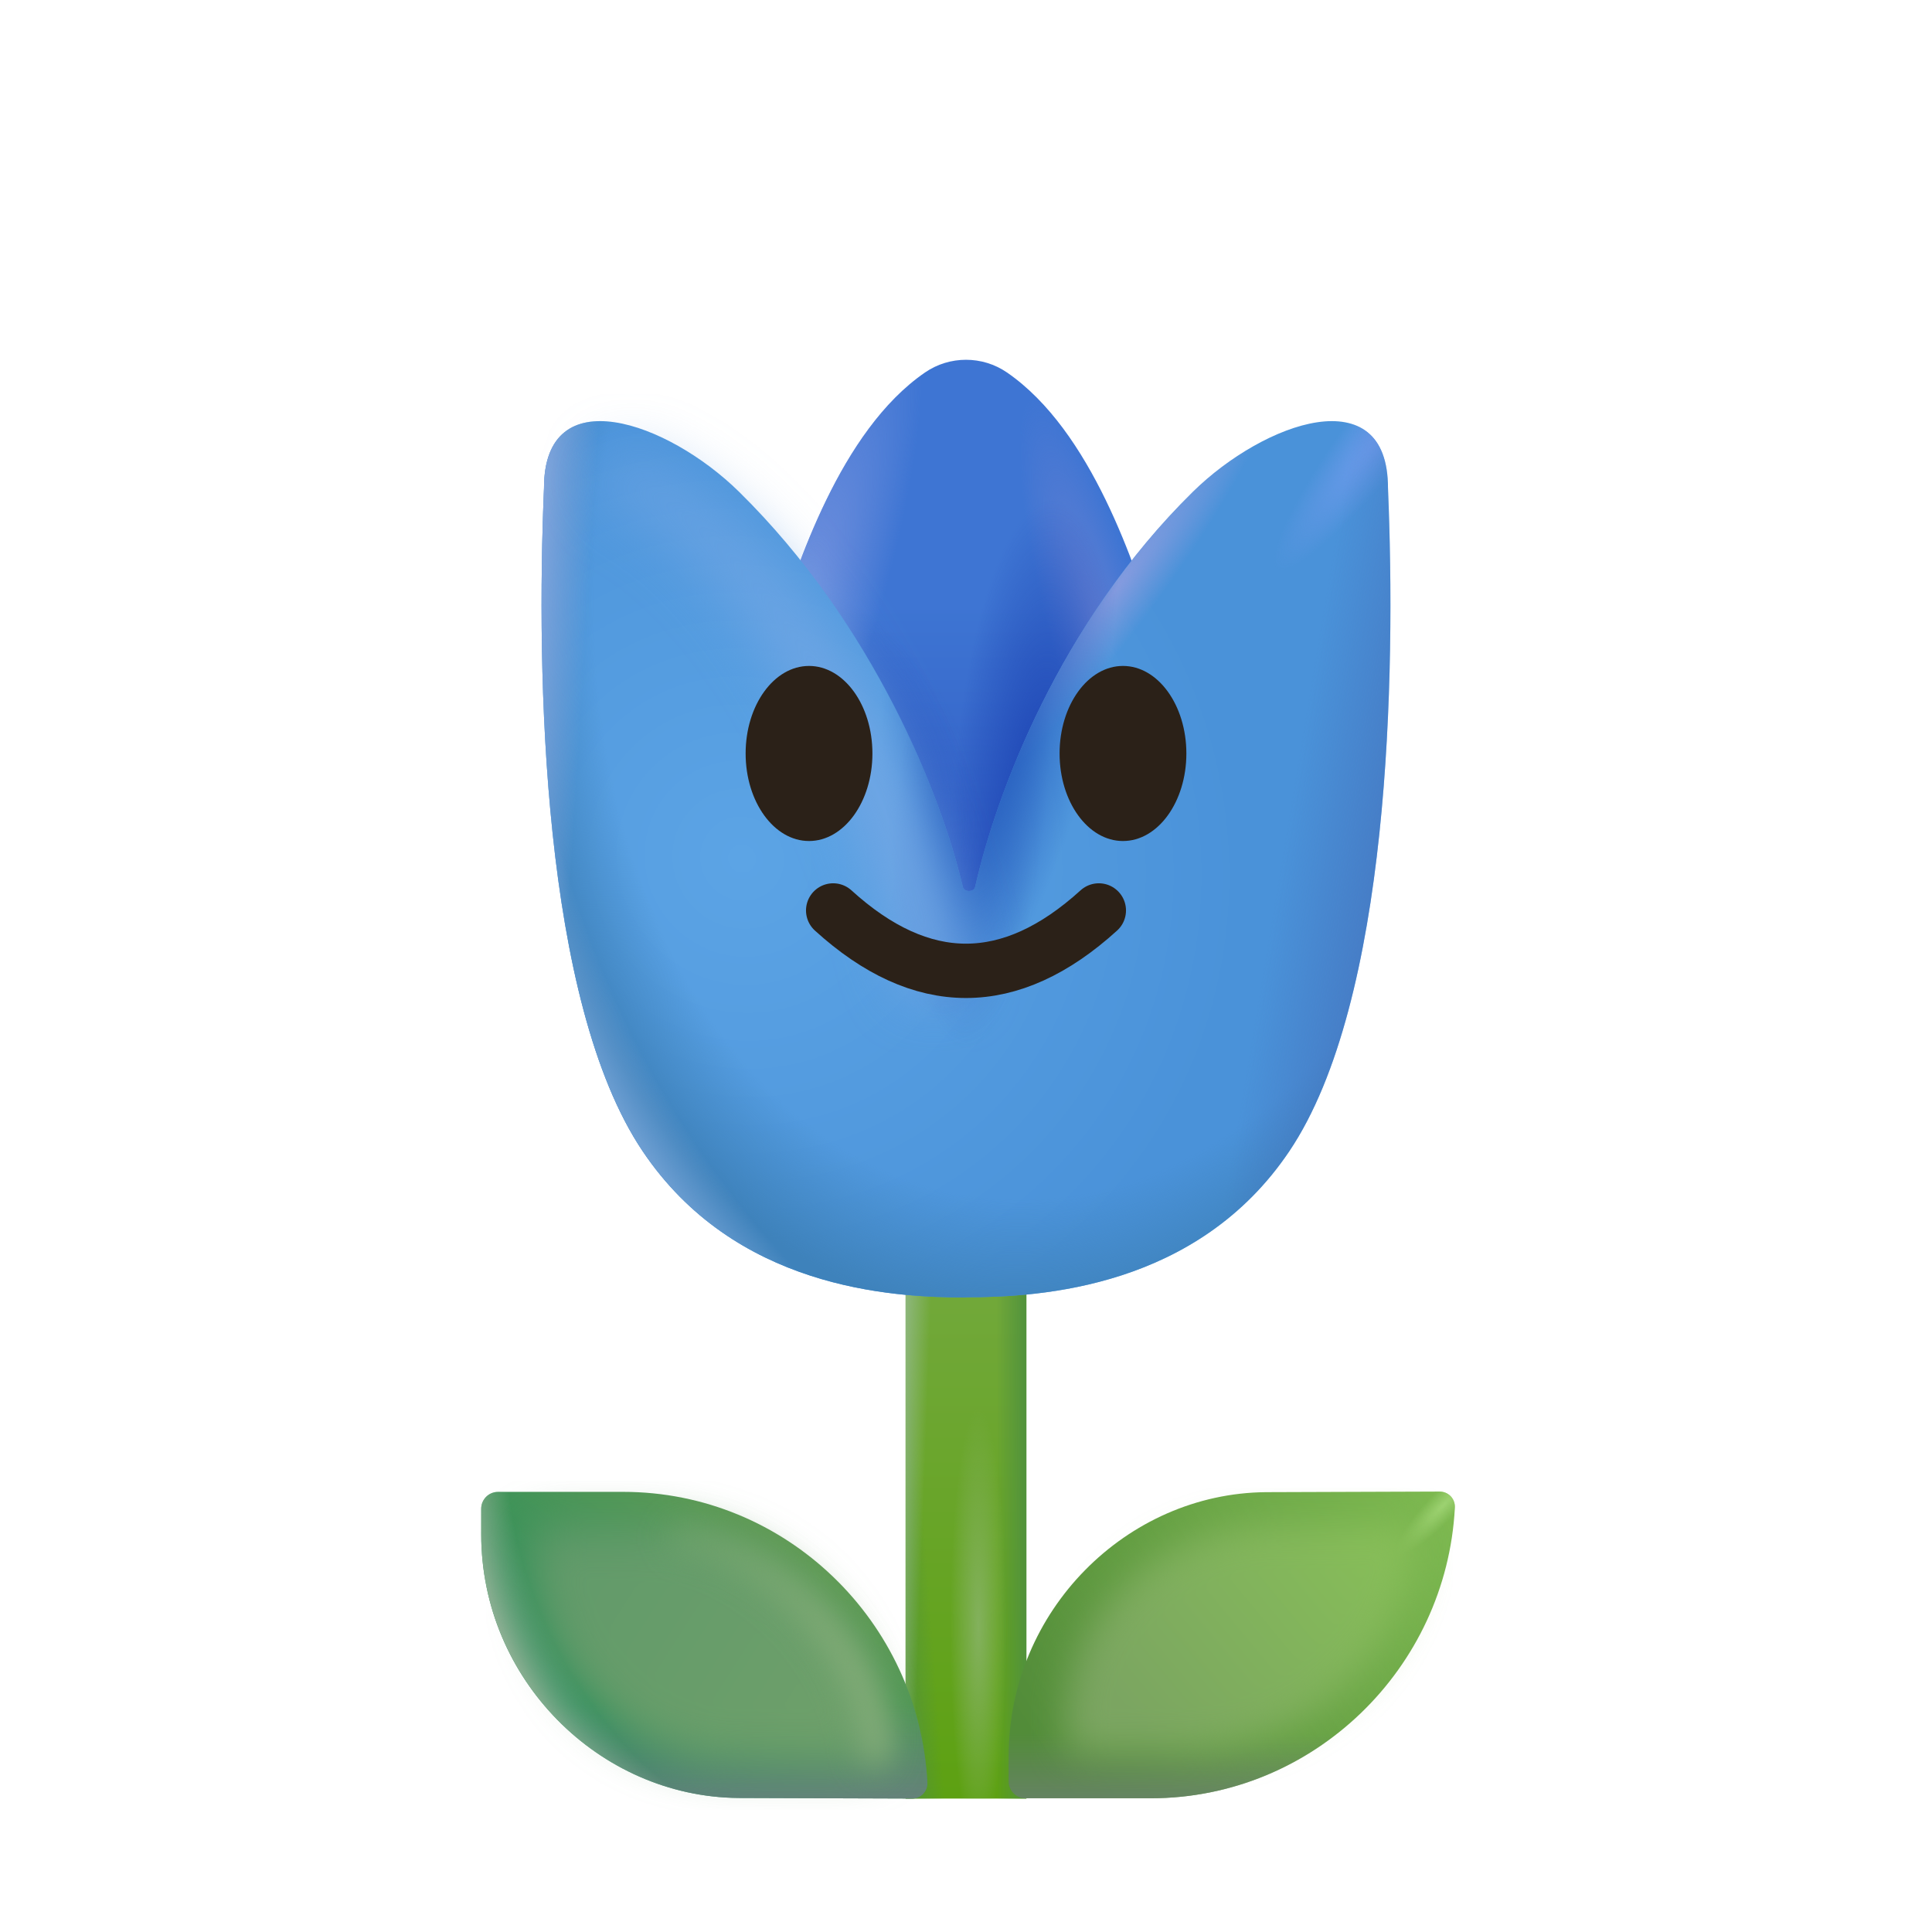
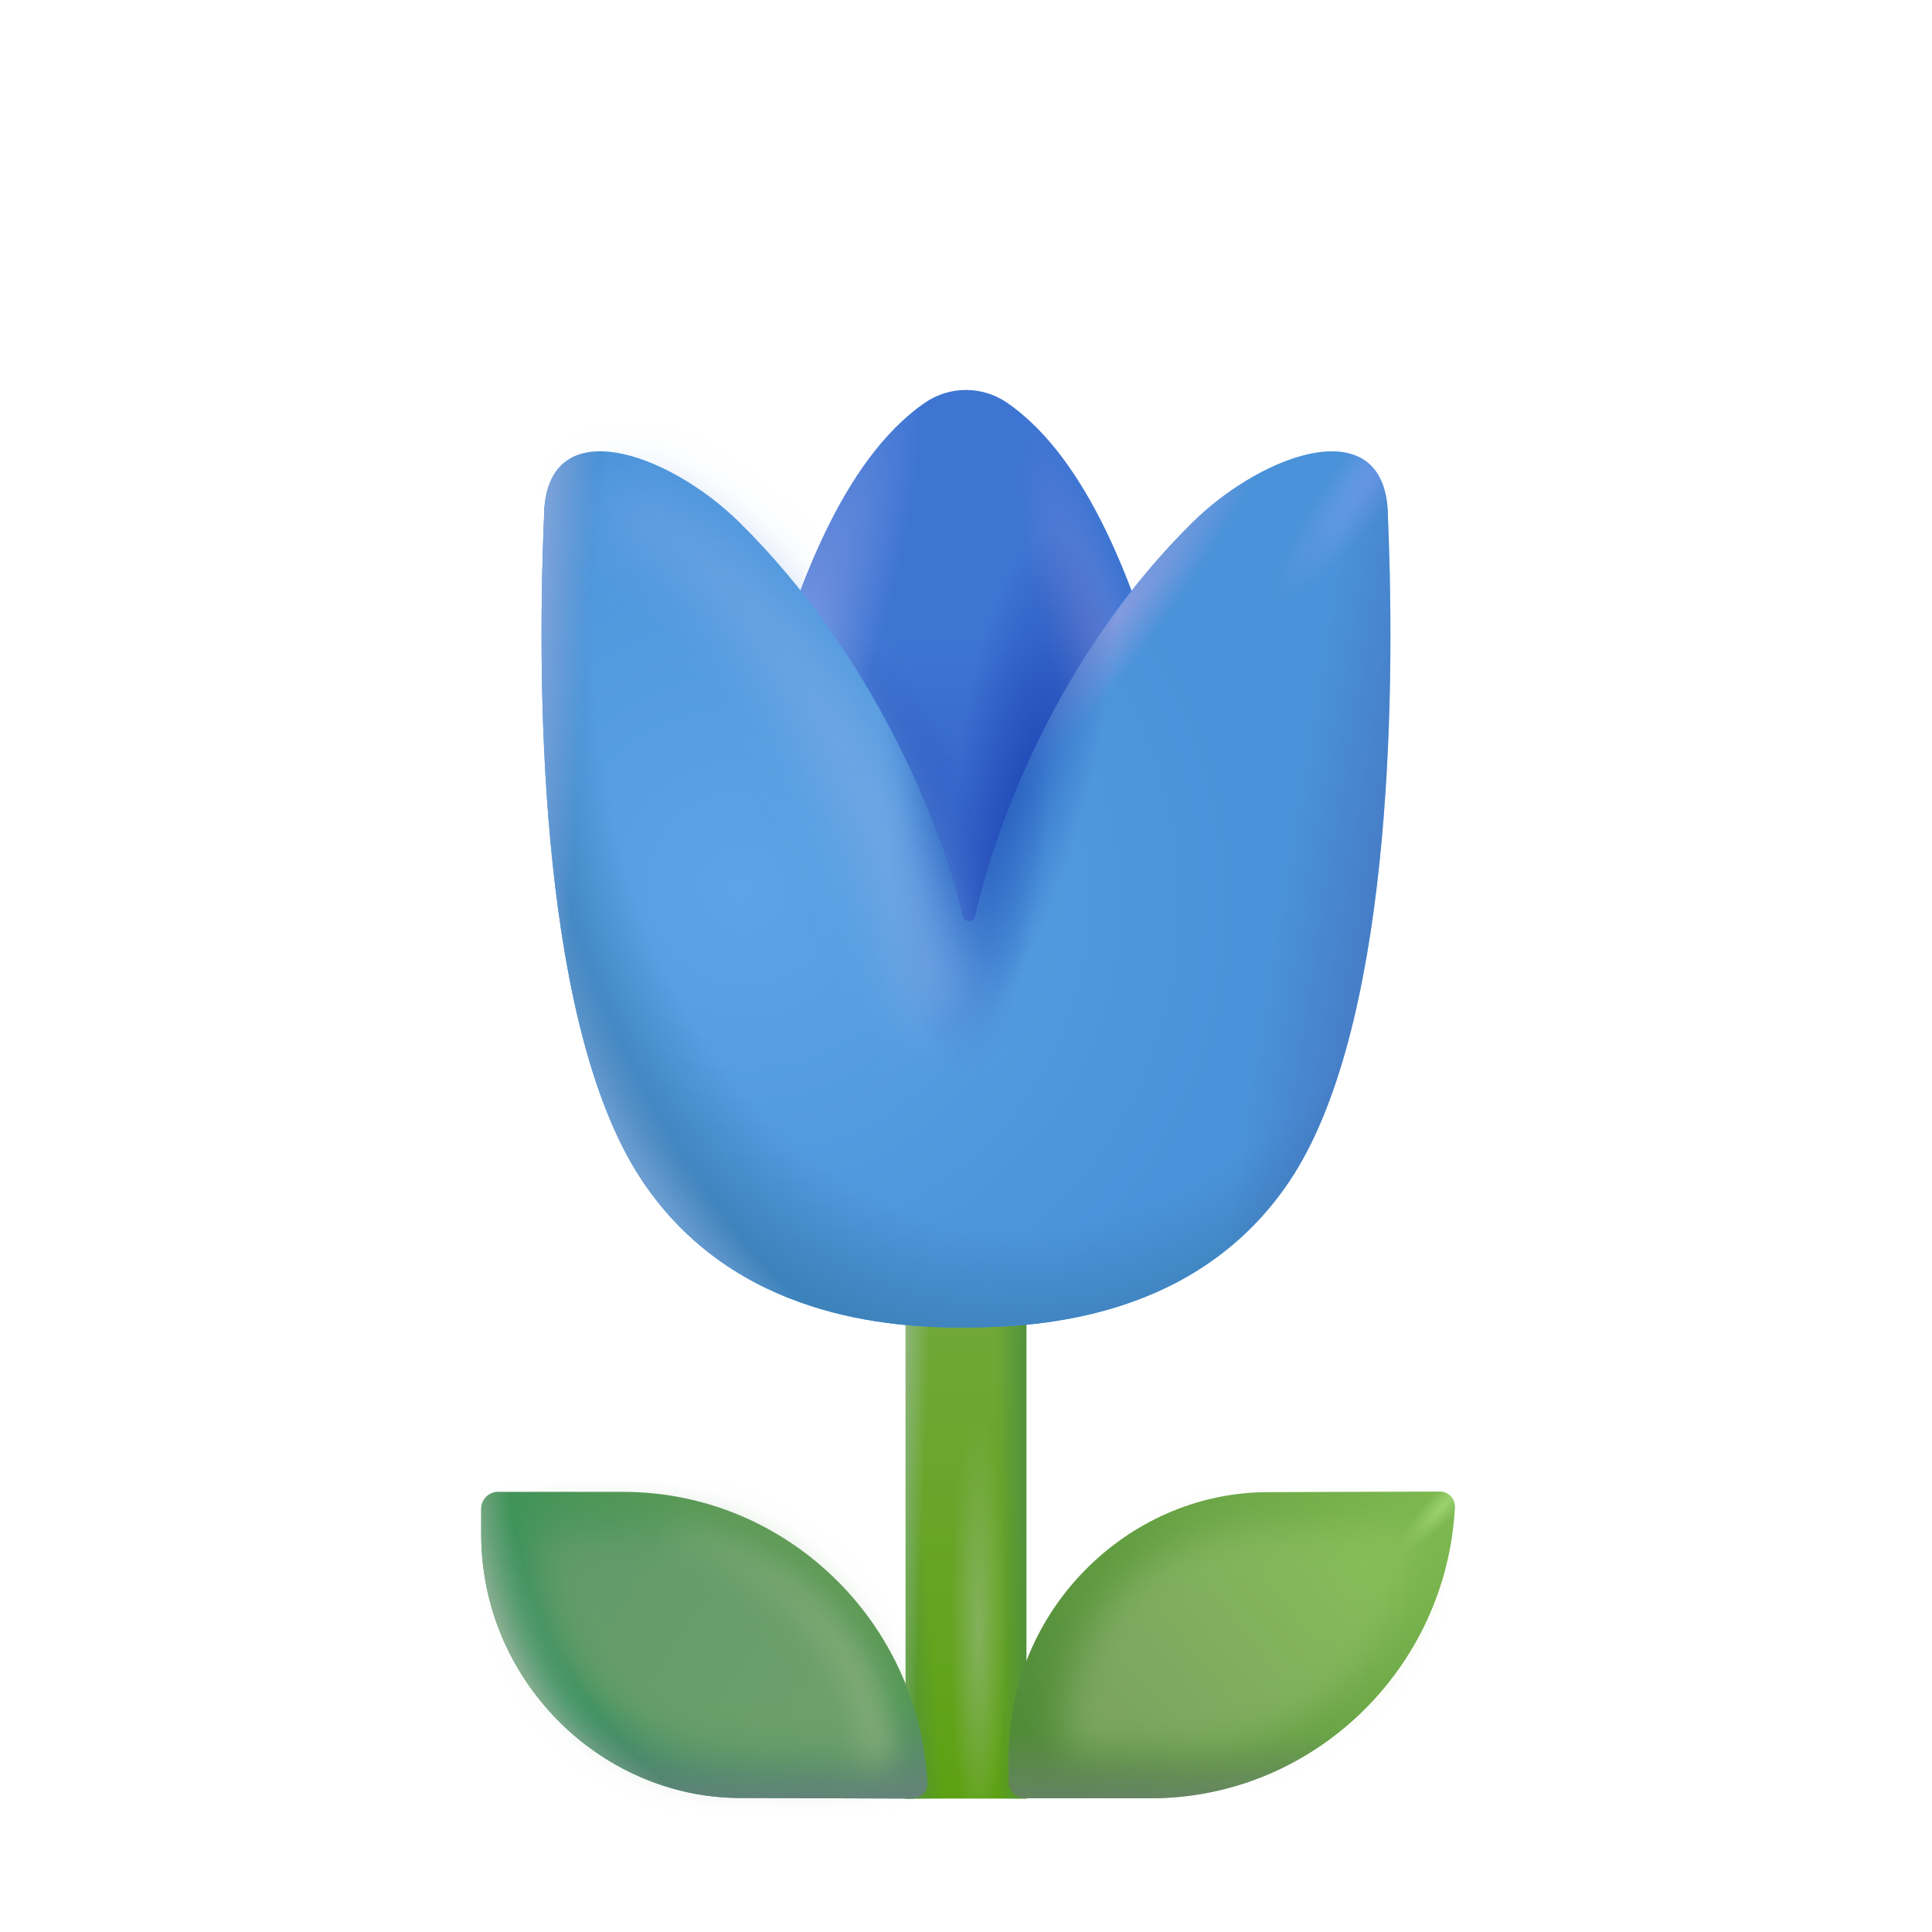
- <svg xmlns="http://www.w3.org/2000/svg" viewBox="0 0 32 32" fill="none">
+ <svg xmlns="http://www.w3.org/2000/svg" viewBox="0 0 32 32" fill="none" data-fb-stage="full" data-fb-stem-tip="16,19.66" data-fb-bloom-base="16,19.66" data-fb-overlap="0.5">
  <defs>
    <filter id="tul-filter0_f_28327_7534" x="8.056" y="24.535" width="7.218" height="5.43" filterUnits="userSpaceOnUse" color-interpolation-filters="sRGB">
      <feFlood flood-opacity="0" result="BackgroundImageFix" />
      <feBlend mode="normal" in="SourceGraphic" in2="BackgroundImageFix" result="shape" />
      <feGaussianBlur stdDeviation="0.375" result="effect1_foregroundBlur_28327_7534" />
    </filter>
    <filter id="tul-filter1_f_28327_7534" x="10.547" y="24.707" width="4.727" height="5.051" filterUnits="userSpaceOnUse" color-interpolation-filters="sRGB">
      <feFlood flood-opacity="0" result="BackgroundImageFix" />
      <feBlend mode="normal" in="SourceGraphic" in2="BackgroundImageFix" result="shape" />
      <feGaussianBlur stdDeviation="0.25" result="effect1_foregroundBlur_28327_7534" />
    </filter>
    <filter id="tul-filter2_f_28327_7534" x="17.067" y="24.644" width="6.997" height="4.988" filterUnits="userSpaceOnUse" color-interpolation-filters="sRGB">
      <feFlood flood-opacity="0" result="BackgroundImageFix" />
      <feBlend mode="normal" in="SourceGraphic" in2="BackgroundImageFix" result="shape" />
      <feGaussianBlur stdDeviation="0.3" result="effect1_foregroundBlur_28327_7534" />
    </filter>
    <filter id="tul-filter3_f_28327_7534" x="6.981" y="2.88" width="10.152" height="13.945" filterUnits="userSpaceOnUse" color-interpolation-filters="sRGB">
      <feFlood flood-opacity="0" result="BackgroundImageFix" />
      <feBlend mode="normal" in="SourceGraphic" in2="BackgroundImageFix" result="shape" />
      <feGaussianBlur stdDeviation="0.6" result="effect1_foregroundBlur_28327_7534" />
    </filter>
    <linearGradient id="tul-paint0_linear_28327_7534" x1="16.002" y1="29.795" x2="16.002" y2="20.316" gradientUnits="userSpaceOnUse">
      <stop stop-color="#5DA112" />
      <stop offset="1" stop-color="#74A93F" />
    </linearGradient>
    <linearGradient id="tul-paint1_linear_28327_7534" x1="14.878" y1="27.925" x2="15.503" y2="27.878" gradientUnits="userSpaceOnUse">
      <stop stop-color="#51923C" />
      <stop offset="1" stop-color="#51923C" stop-opacity="0" />
    </linearGradient>
    <linearGradient id="tul-paint2_linear_28327_7534" x1="17" y1="27.972" x2="16.503" y2="27.972" gradientUnits="userSpaceOnUse">
      <stop stop-color="#51923C" />
      <stop offset="1" stop-color="#51923C" stop-opacity="0" />
    </linearGradient>
    <linearGradient id="tul-paint3_linear_28327_7534" x1="14.909" y1="23.566" x2="15.347" y2="23.582" gradientUnits="userSpaceOnUse">
      <stop stop-color="#8FB87F" />
      <stop offset="1" stop-color="#8FB87F" stop-opacity="0" />
    </linearGradient>
    <radialGradient id="tul-paint4_radial_28327_7534" cx="0" cy="0" r="1" gradientUnits="userSpaceOnUse" gradientTransform="translate(16.206 26.941) rotate(90) scale(3.625 0.46875)">
      <stop stop-color="#83B15D" />
      <stop offset="1" stop-color="#83B15D" stop-opacity="0" />
    </radialGradient>
    <linearGradient id="tul-paint5_linear_28327_7534" x1="12.508" y1="24.71" x2="8.29" y2="30.421" gradientUnits="userSpaceOnUse">
      <stop offset="0.011" stop-color="#629B53" />
      <stop offset="1" stop-color="#008461" />
      <stop offset="1" stop-color="#4D9055" />
    </linearGradient>
    <linearGradient id="tul-paint6_linear_28327_7534" x1="13.883" y1="30.202" x2="13.883" y2="28.233" gradientUnits="userSpaceOnUse">
      <stop stop-color="#6F7E82" />
      <stop offset="1" stop-color="#6F7E82" stop-opacity="0" />
    </linearGradient>
    <radialGradient id="tul-paint7_radial_28327_7534" cx="0" cy="0" r="1" gradientUnits="userSpaceOnUse" gradientTransform="translate(12.7194 25.0972) rotate(158.54) scale(4.86879 6.63165)">
      <stop offset="0.841" stop-color="#92B196" stop-opacity="0" />
      <stop offset="1" stop-color="#92B196" />
    </radialGradient>
    <linearGradient id="tul-paint8_linear_28327_7534" x1="14.524" y1="28.733" x2="9.258" y2="25.374" gradientUnits="userSpaceOnUse">
      <stop stop-color="#6FA06A" />
      <stop offset="1" stop-color="#619A6A" />
    </linearGradient>
    <linearGradient id="tul-paint9_linear_28327_7534" x1="14.524" y1="27.102" x2="9.727" y2="24.352" gradientUnits="userSpaceOnUse">
      <stop stop-color="#86AD7A" />
      <stop offset="1" stop-color="#86AD7A" stop-opacity="0" />
    </linearGradient>
    <linearGradient id="tul-paint10_linear_28327_7534" x1="17.761" y1="29.785" x2="24.936" y2="25.005" gradientUnits="userSpaceOnUse">
      <stop stop-color="#528C39" />
      <stop offset="1" stop-color="#81BD52" />
    </linearGradient>
    <linearGradient id="tul-paint11_linear_28327_7534" x1="19.198" y1="30.123" x2="19.198" y2="28.717" gradientUnits="userSpaceOnUse">
      <stop stop-color="#6A806E" />
      <stop offset="1" stop-color="#6A806E" stop-opacity="0" />
    </linearGradient>
    <radialGradient id="tul-paint12_radial_28327_7534" cx="0" cy="0" r="1" gradientUnits="userSpaceOnUse" gradientTransform="translate(23.9169 24.9203) rotate(133.898) scale(1.14926 0.24366)">
      <stop stop-color="#9DD271" />
      <stop offset="1" stop-color="#9DD271" stop-opacity="0" />
    </radialGradient>
    <linearGradient id="tul-paint13_linear_28327_7534" x1="22.667" y1="25.244" x2="18.759" y2="28.478" gradientUnits="userSpaceOnUse">
      <stop stop-color="#87BE58" />
      <stop offset="1" stop-color="#7BA561" />
    </linearGradient>
    <linearGradient id="tul-paint14_linear_28327_7534" x1="16.264" y1="7.312" x2="16.264" y2="22.562" gradientUnits="userSpaceOnUse">
      <stop stop-color="#3E75D3" />
      <stop offset="1" stop-color="#1D38AD" />
    </linearGradient>
    <radialGradient id="tul-paint15_radial_28327_7534" cx="0" cy="0" r="1" gradientUnits="userSpaceOnUse" gradientTransform="translate(18.92 8.28601) rotate(164.544) scale(1.03752 5.55677)">
      <stop stop-color="#6580D3" />
      <stop offset="1" stop-color="#6580D3" stop-opacity="0" />
    </radialGradient>
    <radialGradient id="tul-paint16_radial_28327_7534" cx="0" cy="0" r="1" gradientUnits="userSpaceOnUse" gradientTransform="translate(17.6075 12.0625) rotate(-87.9454) scale(6.97323 1.92281)">
      <stop offset="0.146" stop-color="#1E46B5" />
      <stop offset="1" stop-color="#1E46B5" stop-opacity="0" />
    </radialGradient>
    <radialGradient id="tul-paint17_radial_28327_7534" cx="0" cy="0" r="1" gradientUnits="userSpaceOnUse" gradientTransform="translate(12.295 10.7813) rotate(-37.5479) scale(5.28162 6.92193)">
      <stop stop-color="#1E46B5" />
      <stop offset="0.668" stop-color="#1E46B5" stop-opacity="0" />
    </radialGradient>
    <radialGradient id="tul-paint18_radial_28327_7534" cx="0" cy="0" r="1" gradientUnits="userSpaceOnUse" gradientTransform="translate(11.8906 8.9375) rotate(18.7786) scale(1.74737 8.4415)">
      <stop stop-color="#7E97E0" />
      <stop offset="1" stop-color="#7E97E0" stop-opacity="0" />
    </radialGradient>
    <radialGradient id="tul-paint19_radial_28327_7534" cx="0" cy="0" r="1" gradientUnits="userSpaceOnUse" gradientTransform="translate(11.2325 12.7421) rotate(44.3281) scale(10.8339 10.4937)">
      <stop stop-color="#5CA4E5" />
      <stop offset="1" stop-color="#4A92D9" />
    </radialGradient>
    <radialGradient id="tul-paint20_radial_28327_7534" cx="0" cy="0" r="1" gradientUnits="userSpaceOnUse" gradientTransform="translate(17.9825 6.12498) rotate(96.9031) scale(16.4946 11.6565)">
      <stop offset="0.844" stop-color="#3E82BB" stop-opacity="0" />
      <stop offset="1" stop-color="#3E82BB" />
    </radialGradient>
    <radialGradient id="tul-paint21_radial_28327_7534" cx="0" cy="0" r="1" gradientUnits="userSpaceOnUse" gradientTransform="translate(16 8.81248) rotate(90) scale(7.9375 1.82689)">
      <stop stop-color="#2C5EBC" />
      <stop offset="1" stop-color="#2C5EBC" stop-opacity="0" />
    </radialGradient>
    <radialGradient id="tul-paint22_radial_28327_7534" cx="0" cy="0" r="1" gradientUnits="userSpaceOnUse" gradientTransform="translate(19.1511 7.03929) rotate(-53.3035) scale(5.50989 0.864094)">
      <stop stop-color="#859BDF" />
      <stop offset="1" stop-color="#859BDF" stop-opacity="0" />
    </radialGradient>
    <radialGradient id="tul-paint23_radial_28327_7534" cx="0" cy="0" r="1" gradientUnits="userSpaceOnUse" gradientTransform="translate(25.778 7.9979) rotate(149.81) scale(20.6375 21.9671)">
      <stop offset="0.913" stop-color="#86ADDE" stop-opacity="0" />
      <stop offset="0.989" stop-color="#86ADDE" />
    </radialGradient>
    <radialGradient id="tul-paint24_radial_28327_7534" cx="0" cy="0" r="1" gradientUnits="userSpaceOnUse" gradientTransform="translate(25.0126 3.43738) rotate(127.534) scale(3.96258 0.719317)">
      <stop stop-color="#6F9BEC" />
      <stop offset="1" stop-color="#6F9BEC" stop-opacity="0" />
    </radialGradient>
    <linearGradient id="tul-paint25_linear_28327_7534" x1="25.67" y1="15.75" x2="22.295" y2="15.188" gradientUnits="userSpaceOnUse">
      <stop stop-color="#436FBA" />
      <stop offset="1" stop-color="#436FBA" stop-opacity="0" />
    </linearGradient>
    <linearGradient id="tul-paint26_linear_28327_7534" x1="6.389" y1="8.062" x2="7.92" y2="8.156" gradientUnits="userSpaceOnUse">
      <stop stop-color="#98AFE5" />
      <stop offset="1" stop-color="#98AFE5" stop-opacity="0" />
    </linearGradient>
    <radialGradient id="tul-paint27_radial_28327_7534" cx="0" cy="0" r="1" gradientUnits="userSpaceOnUse" gradientTransform="translate(16.8262 9.62498) rotate(102.733) scale(6.66387 1.98921)">
      <stop stop-color="#245BBE" />
      <stop offset="1" stop-color="#245BBE" stop-opacity="0" />
    </radialGradient>
    <linearGradient id="tul-paint28_linear_28327_7534" x1="12.932" y1="10.457" x2="3.472" y2="-1.296" gradientUnits="userSpaceOnUse">
      <stop stop-color="#73A7E5" />
      <stop offset="1" stop-color="#73A7E5" stop-opacity="0" />
    </linearGradient>
  </defs>
  <path d="M17 19.66H15V29.79H17V19.66Z" fill="url(#tul-paint0_linear_28327_7534)" />
  <path d="M17 19.66H15V29.79H17V19.66Z" fill="url(#tul-paint1_linear_28327_7534)" />
  <path d="M17 19.66H15V29.79H17V19.66Z" fill="url(#tul-paint2_linear_28327_7534)" />
  <path d="M17 19.66H15V29.79H17V19.66Z" fill="url(#tul-paint3_linear_28327_7534)" />
  <path d="M17 19.66H15V29.79H17V19.66Z" fill="url(#tul-paint4_radial_28327_7534)" />
  <path d="M7.97 25.41C7.97 27.81 9.92 29.76 12.23 29.78L15.11 29.79C15.25 29.79 15.37 29.67 15.36 29.52C15.22 26.86 13.02 24.71 10.32 24.71H8.25C8.09 24.71 7.97 24.84 7.97 24.99V25.41Z" fill="url(#tul-paint5_linear_28327_7534)" />
  <path d="M7.97 25.41C7.97 27.81 9.92 29.76 12.23 29.78L15.11 29.79C15.25 29.79 15.37 29.67 15.36 29.52C15.22 26.86 13.02 24.71 10.32 24.71H8.25C8.09 24.71 7.97 24.84 7.97 24.99V25.41Z" fill="url(#tul-paint6_linear_28327_7534)" />
  <path d="M7.97 25.41C7.97 27.81 9.92 29.76 12.23 29.78L15.11 29.79C15.25 29.79 15.37 29.67 15.36 29.52C15.22 26.86 13.02 24.71 10.32 24.71H8.25C8.09 24.71 7.97 24.84 7.97 24.99V25.41Z" fill="url(#tul-paint7_radial_28327_7534)" />
  <g filter="url(#tul-filter0_f_28327_7534)">
    <path d="M8.806 25.826C8.806 27.683 10.315 29.192 12.102 29.207L14.33 29.215C14.438 29.215 14.531 29.122 14.524 29.006C14.415 26.948 12.713 25.285 10.624 25.285H9.023C8.899 25.285 8.806 25.386 8.806 25.502V25.826Z" fill="url(#tul-paint8_linear_28327_7534)" />
  </g>
  <g filter="url(#tul-filter1_f_28327_7534)">
    <path d="M11.297 25.457C12.454 25.613 14.337 26.97 14.524 29.008" stroke="url(#tul-paint9_linear_28327_7534)" stroke-width="0.5" stroke-linecap="round" />
  </g>
  <path d="M16.707 29.085C16.707 26.685 18.657 24.735 20.967 24.715L23.847 24.705C23.987 24.705 24.107 24.825 24.097 24.975C23.957 27.635 21.757 29.785 19.057 29.785H16.987C16.827 29.785 16.707 29.655 16.707 29.505V29.085Z" fill="url(#tul-paint10_linear_28327_7534)" />
  <path d="M16.707 29.085C16.707 26.685 18.657 24.735 20.967 24.715L23.847 24.705C23.987 24.705 24.107 24.825 24.097 24.975C23.957 27.635 21.757 29.785 19.057 29.785H16.987C16.827 29.785 16.707 29.655 16.707 29.505V29.085Z" fill="url(#tul-paint11_linear_28327_7534)" />
  <path d="M16.707 29.085C16.707 26.685 18.657 24.735 20.967 24.715L23.847 24.705C23.987 24.705 24.107 24.825 24.097 24.975C23.957 27.635 21.757 29.785 19.057 29.785H16.987C16.827 29.785 16.707 29.655 16.707 29.505V29.085Z" fill="url(#tul-paint12_radial_28327_7534)" />
  <g filter="url(#tul-filter2_f_28327_7534)">
    <path d="M17.667 28.51C17.667 26.721 19.196 25.267 21.008 25.252L23.267 25.244C23.377 25.244 23.471 25.334 23.463 25.445C23.354 27.429 21.628 29.032 19.51 29.032H17.887C17.761 29.032 17.667 28.935 17.667 28.824V28.51Z" fill="url(#tul-paint13_linear_28327_7534)" />
  </g>
-   <g transform="translate(16 19.66) scale(0.780) translate(-16 -19.7)">
+   <g transform="translate(16 20.16) scale(0.780) translate(-16 -19.7)">
    <path d="M11.957 7.933C12.403 6.537 13.326 3.645 15.13 2.404C15.652 2.045 16.348 2.045 16.87 2.404C18.674 3.645 19.597 6.537 20.043 7.933C20.066 8.007 20.088 8.076 20.109 8.141L16 14.438L11.891 8.141C11.912 8.076 11.934 8.007 11.957 7.933Z" fill="url(#tul-paint14_linear_28327_7534)" />
    <path d="M11.957 7.933C12.403 6.537 13.326 3.645 15.13 2.404C15.652 2.045 16.348 2.045 16.87 2.404C18.674 3.645 19.597 6.537 20.043 7.933C20.066 8.007 20.088 8.076 20.109 8.141L16 14.438L11.891 8.141C11.912 8.076 11.934 8.007 11.957 7.933Z" fill="url(#tul-paint15_radial_28327_7534)" />
    <path d="M11.957 7.933C12.403 6.537 13.326 3.645 15.13 2.404C15.652 2.045 16.348 2.045 16.87 2.404C18.674 3.645 19.597 6.537 20.043 7.933C20.066 8.007 20.088 8.076 20.109 8.141L16 14.438L11.891 8.141C11.912 8.076 11.934 8.007 11.957 7.933Z" fill="url(#tul-paint16_radial_28327_7534)" />
    <path d="M11.957 7.933C12.403 6.537 13.326 3.645 15.13 2.404C15.652 2.045 16.348 2.045 16.87 2.404C18.674 3.645 19.597 6.537 20.043 7.933C20.066 8.007 20.088 8.076 20.109 8.141L16 14.438L11.891 8.141C11.912 8.076 11.934 8.007 11.957 7.933Z" fill="url(#tul-paint17_radial_28327_7534)" />
    <path d="M11.957 7.933C12.403 6.537 13.326 3.645 15.13 2.404C15.652 2.045 16.348 2.045 16.87 2.404C18.674 3.645 19.597 6.537 20.043 7.933C20.066 8.007 20.088 8.076 20.109 8.141L16 14.438L11.891 8.141C11.912 8.076 11.934 8.007 11.957 7.933Z" fill="url(#tul-paint18_radial_28327_7534)" />
    <path d="M24.961 4.859C25.128 8.828 25.004 15.758 22.867 18.938C20.921 21.834 17.608 22.042 15.992 22.043L15.992 22.047C14.383 22.047 11.086 21.844 9.133 18.938C6.996 15.758 6.872 8.828 7.039 4.859C7.039 2.516 9.668 3.45 11.18 4.937C14.043 7.754 15.477 11.382 15.933 13.331C15.959 13.443 16.167 13.443 16.193 13.331C16.64 11.356 17.986 7.725 20.82 4.937C22.332 3.45 24.961 2.516 24.961 4.859Z" fill="url(#tul-paint19_radial_28327_7534)" />
    <path d="M24.961 4.859C25.128 8.828 25.004 15.758 22.867 18.938C20.921 21.834 17.608 22.042 15.992 22.043L15.992 22.047C14.383 22.047 11.086 21.844 9.133 18.938C6.996 15.758 6.872 8.828 7.039 4.859C7.039 2.516 9.668 3.45 11.18 4.937C14.043 7.754 15.477 11.382 15.933 13.331C15.959 13.443 16.167 13.443 16.193 13.331C16.64 11.356 17.986 7.725 20.82 4.937C22.332 3.45 24.961 2.516 24.961 4.859Z" fill="url(#tul-paint20_radial_28327_7534)" />
    <path d="M24.961 4.859C25.128 8.828 25.004 15.758 22.867 18.938C20.921 21.834 17.608 22.042 15.992 22.043L15.992 22.047C14.383 22.047 11.086 21.844 9.133 18.938C6.996 15.758 6.872 8.828 7.039 4.859C7.039 2.516 9.668 3.45 11.18 4.937C14.043 7.754 15.477 11.382 15.933 13.331C15.959 13.443 16.167 13.443 16.193 13.331C16.64 11.356 17.986 7.725 20.82 4.937C22.332 3.45 24.961 2.516 24.961 4.859Z" fill="url(#tul-paint21_radial_28327_7534)" />
    <path d="M24.961 4.859C25.128 8.828 25.004 15.758 22.867 18.938C20.921 21.834 17.608 22.042 15.992 22.043L15.992 22.047C14.383 22.047 11.086 21.844 9.133 18.938C6.996 15.758 6.872 8.828 7.039 4.859C7.039 2.516 9.668 3.45 11.18 4.937C14.043 7.754 15.477 11.382 15.933 13.331C15.959 13.443 16.167 13.443 16.193 13.331C16.64 11.356 17.986 7.725 20.82 4.937C22.332 3.45 24.961 2.516 24.961 4.859Z" fill="url(#tul-paint22_radial_28327_7534)" />
    <path d="M24.961 4.859C25.128 8.828 25.004 15.758 22.867 18.938C20.921 21.834 17.608 22.042 15.992 22.043L15.992 22.047C14.383 22.047 11.086 21.844 9.133 18.938C6.996 15.758 6.872 8.828 7.039 4.859C7.039 2.516 9.668 3.45 11.18 4.937C14.043 7.754 15.477 11.382 15.933 13.331C15.959 13.443 16.167 13.443 16.193 13.331C16.64 11.356 17.986 7.725 20.82 4.937C22.332 3.45 24.961 2.516 24.961 4.859Z" fill="url(#tul-paint23_radial_28327_7534)" />
    <path d="M24.961 4.859C25.128 8.828 25.004 15.758 22.867 18.938C20.921 21.834 17.608 22.042 15.992 22.043L15.992 22.047C14.383 22.047 11.086 21.844 9.133 18.938C6.996 15.758 6.872 8.828 7.039 4.859C7.039 2.516 9.668 3.45 11.18 4.937C14.043 7.754 15.477 11.382 15.933 13.331C15.959 13.443 16.167 13.443 16.193 13.331C16.64 11.356 17.986 7.725 20.82 4.937C22.332 3.45 24.961 2.516 24.961 4.859Z" fill="url(#tul-paint24_radial_28327_7534)" />
    <path d="M24.961 4.859C25.128 8.828 25.004 15.758 22.867 18.938C20.921 21.834 17.608 22.042 15.992 22.043L15.992 22.047C14.383 22.047 11.086 21.844 9.133 18.938C6.996 15.758 6.872 8.828 7.039 4.859C7.039 2.516 9.668 3.45 11.18 4.937C14.043 7.754 15.477 11.382 15.933 13.331C15.959 13.443 16.167 13.443 16.193 13.331C16.64 11.356 17.986 7.725 20.82 4.937C22.332 3.45 24.961 2.516 24.961 4.859Z" fill="url(#tul-paint25_linear_28327_7534)" />
    <path d="M24.961 4.859C25.128 8.828 25.004 15.758 22.867 18.938C20.921 21.834 17.608 22.042 15.992 22.043L15.992 22.047C14.383 22.047 11.086 21.844 9.133 18.938C6.996 15.758 6.872 8.828 7.039 4.859C7.039 2.516 9.668 3.45 11.18 4.937C14.043 7.754 15.477 11.382 15.933 13.331C15.959 13.443 16.167 13.443 16.193 13.331C16.64 11.356 17.986 7.725 20.82 4.937C22.332 3.45 24.961 2.516 24.961 4.859Z" fill="url(#tul-paint26_linear_28327_7534)" />
    <path d="M24.961 4.859C25.128 8.828 25.004 15.758 22.867 18.938C20.921 21.834 17.608 22.042 15.992 22.043L15.992 22.047C14.383 22.047 11.086 21.844 9.133 18.938C6.996 15.758 6.872 8.828 7.039 4.859C7.039 2.516 9.668 3.45 11.18 4.937C14.043 7.754 15.477 11.382 15.933 13.331C15.959 13.443 16.167 13.443 16.193 13.331C16.64 11.356 17.986 7.725 20.82 4.937C22.332 3.45 24.961 2.516 24.961 4.859Z" fill="url(#tul-paint27_radial_28327_7534)" />
    <g filter="url(#tul-filter3_f_28327_7534)">
      <path d="M9.016 4.116C8.691 4.001 8.333 4.171 8.218 4.496C8.102 4.821 8.272 5.179 8.597 5.294L9.016 4.116ZM14.7 15.144C14.779 15.48 15.116 15.688 15.452 15.608C15.788 15.529 15.996 15.192 15.916 14.856L14.7 15.144ZM8.597 5.294C9.361 5.566 10.526 6.471 11.699 8.137C12.858 9.782 13.983 12.115 14.7 15.144L15.916 14.856C15.166 11.683 13.978 9.202 12.722 7.417C11.479 5.653 10.127 4.512 9.016 4.116L8.597 5.294Z" fill="url(#tul-paint28_linear_28327_7534)" />
    </g>
  </g>
-   <g fill="#2B2118">
-     <ellipse cx="13.40" cy="12.48" rx="1.05" ry="1.45" />
-     <ellipse cx="18.60" cy="12.48" rx="1.05" ry="1.45" />
-     <path d="M13.80 15.08Q16.00 17.08 18.20 15.08" stroke="#2B2118" stroke-width="0.9" fill="none" stroke-linecap="round" />
-   </g>
</svg>
